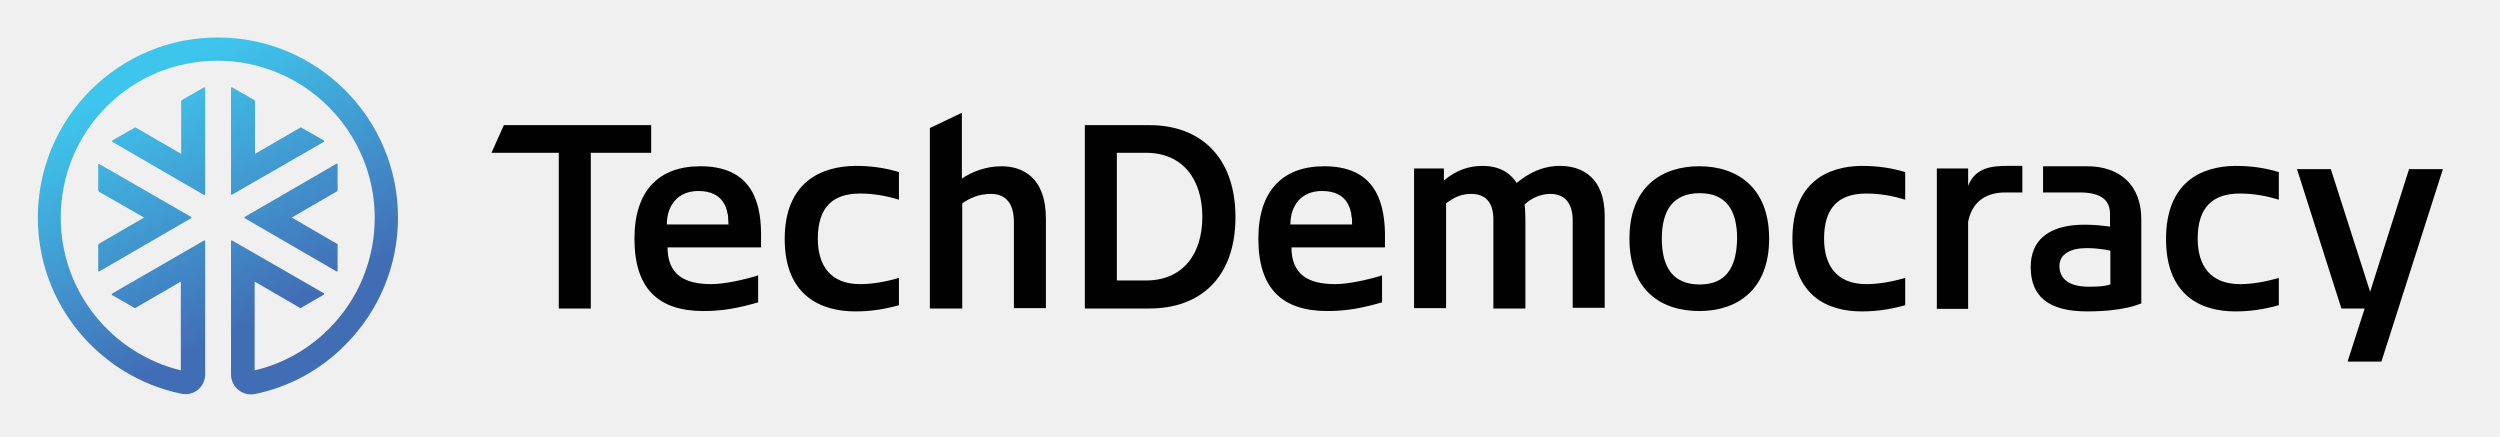
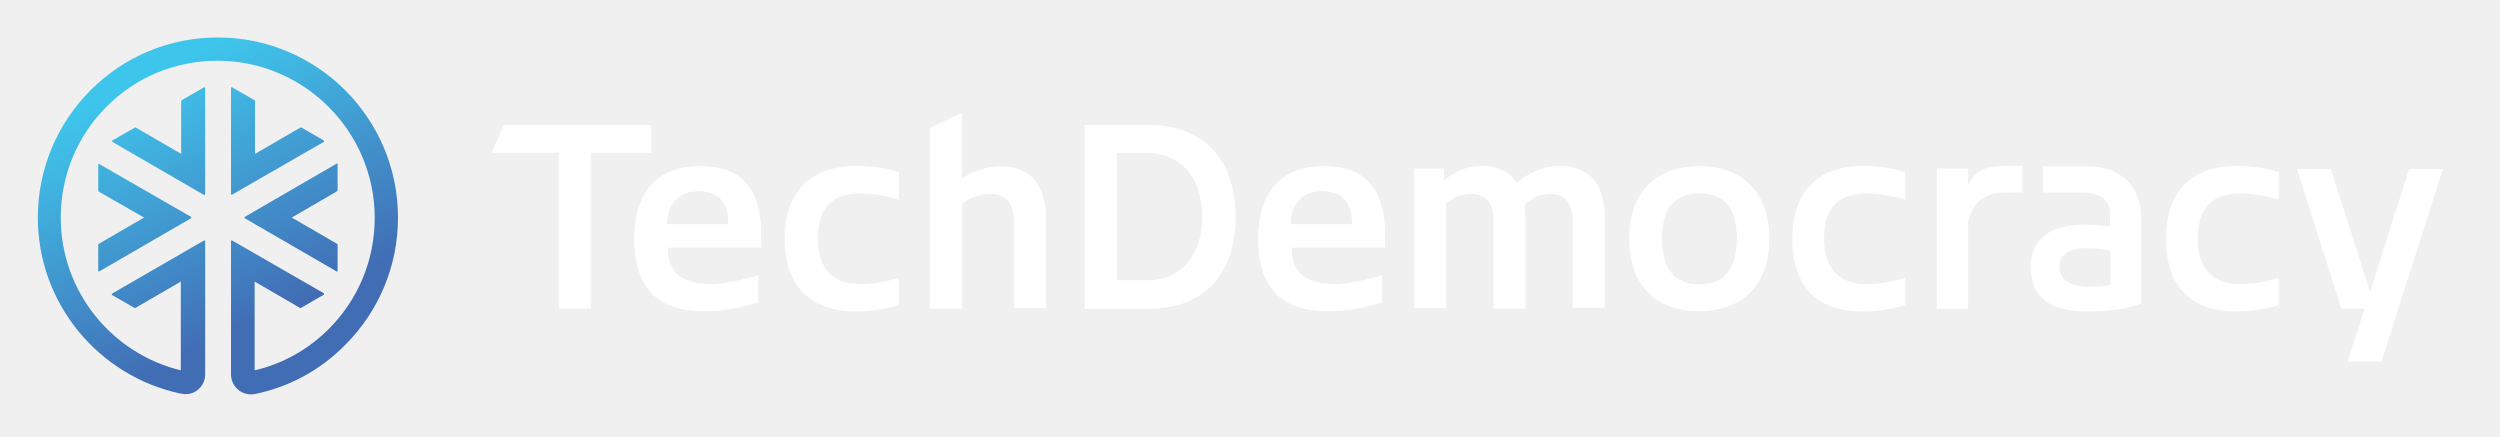
<svg xmlns="http://www.w3.org/2000/svg" xmlns:xlink="http://www.w3.org/1999/xlink" version="1.1" id="Layer_1" x="0px" y="0px" viewBox="0 0 687.2 120" style="enable-background:new 0 0 687.2 120;" xml:space="preserve">
  <style type="text/css">
	.st0{display:none;}
	.st1{display:inline;}
	.st2{fill:#010101;}
	
- 		.st3{clip-path:url(#SVGID_00000165938245997289262210000013939152683516139433_);fill:url(#SVGID_00000123427960638859178290000009133244189969192864_);}
+ 		.st3{clip-path:url(#SVGID_00000091001879392966766150000018030916331187489965_);fill:url(#SVGID_00000023266801395177356470000002436089565997660319_);}
	
- 		.st4{clip-path:url(#SVGID_00000154389819256947911840000002913199377503888042_);fill:url(#SVGID_00000086677098391873052410000014727568815435105970_);}
- 	.st5{clip-path:url(#SVGID_00000163766759240400162130000007058377199848180891_);fill:#010101;}
- 	.st6{clip-path:url(#SVGID_00000152223553004698251800000003229227341864594313_);fill:#010101;}
- 	.st7{clip-path:url(#SVGID_00000134936261987778227280000013482369286051135881_);fill:#010101;}
- 	.st8{clip-path:url(#SVGID_00000069359126482369037260000001574947278259410836_);fill:#010101;}
+ 		.st4{clip-path:url(#SVGID_00000179616211411135388630000016876446114978965130_);fill:url(#SVGID_00000087409701699915964780000012031690767366503042_);}
+ 	.st5{fill:#FFFFFF;}
+ 	.st6{clip-path:url(#SVGID_00000155132710084347895170000001109306273783831190_);fill:#FFFFFF;}
+ 	.st7{clip-path:url(#SVGID_00000106141694909131060730000015770268937049251507_);fill:#FFFFFF;}
+ 	.st8{clip-path:url(#SVGID_00000162330349546184841840000005680900509583219350_);fill:#FFFFFF;}
+ 	.st9{clip-path:url(#SVGID_00000180353754602248584740000004081904587870501775_);fill:#FFFFFF;}
</style>
  <g class="st0">
    <g class="st1">
      <path class="st2" d="M155.1,35.6c4.1,0,8.4,0.4,13.2,1.7v7.9c-3-1-7.8-2.1-11.6-2.1c-9.6,0-15.6,4.8-15.6,17.8    c0,13.8,7,18.4,15.1,18.4c3.9,0,8.4-0.9,12.3-2.4v7.8c-4.3,1.5-9.5,2.1-13.3,2.1c-15.5,0-22.9-9.6-22.9-25.7    C132.3,45.5,140.1,35.6,155.1,35.6z" />
      <path class="st2" d="M193.1,47.6c10.3,0,18.9,5.8,18.9,19.6s-8.6,19.6-18.9,19.6c-10.3,0-18.9-5.6-18.9-19.6    C174.2,53.3,182.8,47.6,193.1,47.6z M193.2,79.6c7.2,0,10.1-4.6,10.1-12.4c0-7.7-3-12.3-10.1-12.3c-7.2,0-10.3,4.6-10.3,12.3    C182.9,75,185.9,79.6,193.2,79.6z" />
-       <path class="st2" d="M279.2,84.4c-5,1.5-9.4,2.4-14.7,2.4c-12.3,0-18.7-6.1-18.7-19.6c0-13.1,6.7-19.6,17.8-19.6    c13.1,0,16.3,8.7,16.3,18v3.9h-25.3c0.1,7.2,4.4,10,11.8,10c3.5,0,8.6-1,12.7-2.3V84.4z M271.2,63.4c-0.1-4.1-1.2-9.1-8.2-9.1    c-5.7,0-8.6,4.1-8.6,9.1H271.2z" />
+       <path class="st2" d="M279.2,84.4c-5,1.5-9.4,2.4-14.7,2.4c-12.3,0-18.7-6.1-18.7-19.6c0-13.1,6.7-19.6,17.8-19.6    c13.1,0,16.3,8.7,16.3,18v3.9h-25.3c0.1,7.2,4.4,10,11.8,10c3.5,0,8.6-1,12.7-2.3v7.2H279.2z M271.2,63.4    c-0.1-4.1-1.2-9.1-8.2-9.1c-5.7,0-8.6,4.1-8.6,9.1H271.2z" />
      <path class="st2" d="M297.1,86h-8.4V33.5h8.4V86z" />
      <path class="st2" d="M316.2,86h-8.4V33.5h8.4V86z" />
      <path class="st2" d="M335.4,43.4h-8.7V35h8.7V43.4z M335.3,86h-8.5V48.4h8.5V86z" />
      <path class="st2" d="M360.5,47.6c4.3,0,23.5,0,23.5,0l-2.9,6.8c0,0-4.8,0-7.4,0c1.9,1.6,3,4,3,7c0,9.7-8.1,12.5-16.3,12.5    c-1.6,0-3.2-0.1-4.7-0.3c-0.6,0.8-1.1,1.9-1.1,3.1c0,1.5,0.8,2.7,3,2.7h11.2c6,0,11.6,1.8,11.6,9.6c0,8.2-7.4,11.9-20.4,11.9    c-11.1,0-16.2-3-16.2-9c0-3.4,1.4-6.6,6.3-8.3v-0.3c-2-1.2-3-3.2-3-5c0-2.2,1.2-4.7,3.5-6.5c-3.9-1.9-6.3-5.4-6.3-10.6    C344.3,52.8,350.4,47.6,360.5,47.6z M357.9,86c-3.3,0.5-5.5,2-5.5,5c0,3.4,2.9,4.1,8.6,4.1c6.9,0,10.5-1.2,10.5-5.2    c0-2.6-1.8-3.9-4.7-3.9H357.9z M360.6,54.2c-5.5,0-7.7,2.8-7.7,7s2.2,6.9,7.7,6.9c5.4,0,7.6-2.5,7.6-7    C368.3,56.9,366,54.2,360.6,54.2z" />
-       <path class="st2" d="M419.8,84.4c-5,1.5-9.4,2.4-14.7,2.4c-12.3,0-18.7-6.1-18.7-19.6c0-13.1,6.7-19.6,17.8-19.6    c13.1,0,16.3,8.7,16.3,18v3.9h-25.3c0.1,7.2,4.4,10,11.8,10c3.5,0,8.6-1,12.7-2.3V84.4z M411.9,63.4c-0.1-4.1-1.2-9.1-8.2-9.1    c-5.7,0-8.6,4.1-8.6,9.1H411.9z" />
-       <path class="st2" d="M453.5,86V62.8c0-5.6-3.1-7.5-6.8-7.5c-3.1,0-5.4,0.6-9.2,2.7V86h-8.4V48.4h7.8c0,0,0,3.3,0,3.3    c3.5-2.4,8.1-4.1,12.3-4.1c6.8,0,12.6,2.9,12.6,13.8V86H453.5z" />
-       <path class="st2" d="M230.7,54.5v18.7c0,3.8,0.6,6.5,4.1,6.5c1.4,0,3.2-0.6,4.7-1.1l1.1,6.3c-2.1,1.3-5.3,2.1-8.2,2.1    c-7.1,0-10.2-4.3-10.2-12.5V54.5h-6.1v-7.1h6.1v-10l8.5-4v14.1h9.1v7.1H230.7z" />
-       <path class="st2" d="M482.6,54.5v18.7c0,3.8,0.6,6.5,4.1,6.5c1.4,0,3.2-0.6,4.7-1.1l1.1,6.3c-2.1,1.3-5.3,2.1-8.2,2.1    c-7.1,0-10.2-4.3-10.2-12.5V54.5H468v-7.1h6.1v-10l8.5-4v14.1h9.1v7.1H482.6z" />
+       <path class="st2" d="M419.8,84.4c-5,1.5-9.4,2.4-14.7,2.4c-12.3,0-18.7-6.1-18.7-19.6c0-13.1,6.7-19.6,17.8-19.6    c13.1,0,16.3,8.7,16.3,18v3.9h-25.3c0.1,7.2,4.4,10,11.8,10c3.5,0,8.6-1,12.7-2.3v7.2H419.8z M411.9,63.4    c-0.1-4.1-1.2-9.1-8.2-9.1c-5.7,0-8.6,4.1-8.6,9.1H411.9z" />
+       <path class="st2" d="M453.5,86V62.8c0-5.6-3.1-7.5-6.8-7.5c-3.1,0-5.4,0.6-9.2,2.7v28h-8.4V48.4h7.8v3.3c3.5-2.4,8.1-4.1,12.3-4.1    c6.8,0,12.6,2.9,12.6,13.8V86H453.5z" />
+       <path class="st2" d="M230.7,54.5v18.7c0,3.8,0.6,6.5,4.1,6.5c1.4,0,3.2-0.6,4.7-1.1l1.1,6.3c-2.1,1.3-5.3,2.1-8.2,2.1    c-7.1,0-10.2-4.3-10.2-12.5v-20h-6.1v-7.1h6.1v-10l8.5-4v14.1h9.1v7.1L230.7,54.5L230.7,54.5z" />
+       <path class="st2" d="M482.6,54.5v18.7c0,3.8,0.6,6.5,4.1,6.5c1.4,0,3.2-0.6,4.7-1.1l1.1,6.3c-2.1,1.3-5.3,2.1-8.2,2.1    c-7.1,0-10.2-4.3-10.2-12.5v-20H468v-7.1h6.1v-10l8.5-4v14.1h9.1v7.1L482.6,54.5L482.6,54.5z" />
    </g>
    <g class="st1">
-       <defs>
-         <path id="SVGID_1_" d="M36.6,36.9c-0.1-0.1-0.1-0.3,0-0.4l3.5-6c0.1-0.1,0.3-0.1,0.4,0l14.4,24.9c0.1,0.1,0,0.3-0.2,0.3H25.9     c-0.2,0-0.3-0.2-0.2-0.3l3.5-6c0.1-0.1,0.2-0.2,0.4-0.2h14.2L36.6,36.9z M61.1,79.3l7.1,12.3c0.1,0.1,0.2,0.2,0.4,0.2h6.9     c0.2,0,0.3-0.2,0.2-0.3L61.3,66.5c-0.1-0.1-0.3-0.1-0.4,0L46.5,91.4c-0.1,0.1,0,0.3,0.2,0.3h6.9c0.1,0,0.3-0.1,0.4-0.2L61.1,79.3     z M68.2,26.9l-7.1,12.3L54,26.9c-0.1-0.1-0.2-0.2-0.4-0.2h-6.9c-0.2,0-0.3,0.2-0.2,0.3l14.4,24.9c0.1,0.1,0.3,0.1,0.4,0L75.6,27     c0.1-0.1,0-0.3-0.2-0.3h-6.9C68.4,26.6,68.2,26.7,68.2,26.9z M54.6,62.7H25.9c-0.2,0-0.3,0.2-0.2,0.3l3.5,6     c0.1,0.1,0.2,0.2,0.4,0.2h14.2l-7.1,12.3c-0.1,0.1-0.1,0.3,0,0.4l3.5,6c0.1,0.1,0.3,0.1,0.4,0L54.8,63     C54.9,62.9,54.8,62.7,54.6,62.7z M103.7,62.7L103.7,62.7H67.5c-0.2,0-0.3,0.2-0.2,0.3l14.4,24.9c0.1,0.1,0.3,0.1,0.4,0l3.5-6     c0.1-0.1,0.1-0.3,0-0.4l-7.1-12.3h24.1c-4.5,18.7-21.4,32.6-41.5,32.6c-11.4,0-22.1-4.4-30.2-12.5c-8.1-8.1-12.5-18.8-12.5-30.2     c0-23.5,19.1-42.7,42.7-42.7c11.4,0,22.1,4.4,30.2,12.5c5.6,5.6,9.5,12.6,11.3,20.1H78.4l7.1-12.3c0.1-0.1,0.1-0.3,0-0.4l-3.5-6     c-0.1-0.1-0.3-0.1-0.4,0L67.3,55.4c-0.1,0.1,0,0.3,0.2,0.3h36.1h0.1c3.4,0,6-3.2,5.3-6.5l0,0c-1.9-9.2-6.5-17.7-13.3-24.6     c-9.2-9.2-21.5-14.3-34.6-14.3c-27,0-48.9,21.9-48.9,48.9c0,0,0,0,0,0c0,13.1,5.1,25.3,14.3,34.6c9.2,9.2,21.5,14.3,34.6,14.3     c23.5,0,43.2-16.7,47.9-38.9c0,0,0,0,0-0.1C109.7,65.8,107.1,62.7,103.7,62.7z" />
-       </defs>
-       <clipPath id="SVGID_00000070110293184379034680000000665125189737344405_">
-         <use xlink:href="#SVGID_1_" style="overflow:visible;" />
-       </clipPath>
-       <linearGradient id="SVGID_00000111878435931559426120000014806150765550348437_" gradientUnits="userSpaceOnUse" x1="82.823" y1="102.511" x2="40.794" y2="20.802">
-         <stop offset="1.146489e-03" style="stop-color:#D61E41" />
-         <stop offset="0.278" style="stop-color:#ED1847" />
-         <stop offset="0.973" style="stop-color:#F47C6F" />
-       </linearGradient>
-       <rect x="11.8" y="10.1" style="clip-path:url(#SVGID_00000070110293184379034680000000665125189737344405_);fill:url(#SVGID_00000111878435931559426120000014806150765550348437_);" width="97.4" height="98.2" />
+       <g>
+         <defs>
+           <path id="SVGID_1_" d="M36.6,36.9c-0.1-0.1-0.1-0.3,0-0.4l3.5-6c0.1-0.1,0.3-0.1,0.4,0l14.4,24.9c0.1,0.1,0,0.3-0.2,0.3H25.9      c-0.2,0-0.3-0.2-0.2-0.3l3.5-6c0.1-0.1,0.2-0.2,0.4-0.2h14.2L36.6,36.9z M61.1,79.3l7.1,12.3c0.1,0.1,0.2,0.2,0.4,0.2h6.9      c0.2,0,0.3-0.2,0.2-0.3l-14.4-25c-0.1-0.1-0.3-0.1-0.4,0L46.5,91.4c-0.1,0.1,0,0.3,0.2,0.3h6.9c0.1,0,0.3-0.1,0.4-0.2L61.1,79.3      z M68.2,26.9l-7.1,12.3L54,26.9c-0.1-0.1-0.2-0.2-0.4-0.2h-6.9c-0.2,0-0.3,0.2-0.2,0.3l14.4,24.9c0.1,0.1,0.3,0.1,0.4,0L75.6,27      c0.1-0.1,0-0.3-0.2-0.3h-6.9C68.4,26.6,68.2,26.7,68.2,26.9z M54.6,62.7H25.9c-0.2,0-0.3,0.2-0.2,0.3l3.5,6      c0.1,0.1,0.2,0.2,0.4,0.2h14.2l-7.1,12.3c-0.1,0.1-0.1,0.3,0,0.4l3.5,6c0.1,0.1,0.3,0.1,0.4,0L54.8,63      C54.9,62.9,54.8,62.7,54.6,62.7z M103.7,62.7L103.7,62.7H67.5c-0.2,0-0.3,0.2-0.2,0.3l14.4,24.9c0.1,0.1,0.3,0.1,0.4,0l3.5-6      c0.1-0.1,0.1-0.3,0-0.4l-7.1-12.3h24.1c-4.5,18.7-21.4,32.6-41.5,32.6c-11.4,0-22.1-4.4-30.2-12.5S18.4,70.5,18.4,59.1      c0-23.5,19.1-42.7,42.7-42.7c11.4,0,22.1,4.4,30.2,12.5c5.6,5.6,9.5,12.6,11.3,20.1H78.4l7.1-12.3c0.1-0.1,0.1-0.3,0-0.4l-3.5-6      c-0.1-0.1-0.3-0.1-0.4,0L67.3,55.4c-0.1,0.1,0,0.3,0.2,0.3h36.1h0.1c3.4,0,6-3.2,5.3-6.5l0,0c-1.9-9.2-6.5-17.7-13.3-24.6      c-9.2-9.2-21.5-14.3-34.6-14.3c-27,0-48.9,21.9-48.9,48.9l0,0c0,13.1,5.1,25.3,14.3,34.6c9.2,9.2,21.5,14.3,34.6,14.3      c23.5,0,43.2-16.7,47.9-38.9c0,0,0,0,0-0.1C109.7,65.8,107.1,62.7,103.7,62.7z" />
+         </defs>
+         <clipPath id="SVGID_00000093881643849766004320000013754963784926672561_">
+           <use xlink:href="#SVGID_1_" style="overflow:visible;" />
+         </clipPath>
+         <linearGradient id="SVGID_00000057108514632339675220000000659632294871937681_" gradientUnits="userSpaceOnUse" x1="82.788" y1="19.471" x2="40.758" y2="101.18" gradientTransform="matrix(1 0 0 -1 0 122)">
+           <stop offset="1.146489e-03" style="stop-color:#D61E41" />
+           <stop offset="0.278" style="stop-color:#ED1847" />
+           <stop offset="0.973" style="stop-color:#F47C6F" />
+         </linearGradient>
+         <rect x="11.8" y="10.1" style="clip-path:url(#SVGID_00000093881643849766004320000013754963784926672561_);fill:url(#SVGID_00000057108514632339675220000000659632294871937681_);" width="97.4" height="98.2" />
+       </g>
    </g>
  </g>
  <g>
    <g>
-       <defs>
-         <path id="SVGID_00000034050295173559232430000000680865961039544721_" d="M82.5,35.1c0.1-0.1,0.3-0.1,0.4,0l6.1,3.5     c0.1,0.1,0.1,0.3,0,0.4L63.8,53.5c-0.1,0.1-0.3,0-0.3-0.2V24.2c0-0.2,0.2-0.3,0.3-0.2l6.1,3.5c0.1,0.1,0.2,0.2,0.2,0.4v14.4     L82.5,35.1z M39.6,59.8L27.2,67c-0.1,0.1-0.2,0.2-0.2,0.4v7c0,0.2,0.2,0.3,0.3,0.2L52.5,60c0.1-0.1,0.1-0.3,0-0.4L27.3,45.1     c-0.1-0.1-0.3,0-0.3,0.2v7c0,0.1,0.1,0.3,0.2,0.4L39.6,59.8z M92.6,67l-12.4-7.2l12.4-7.2c0.1-0.1,0.2-0.2,0.2-0.4v-7     c0-0.2-0.2-0.3-0.3-0.2L67.3,59.6c-0.1,0.1-0.1,0.3,0,0.4l25.2,14.6c0.1,0.1,0.3,0,0.3-0.2v-7C92.9,67.2,92.8,67.1,92.6,67z      M56.4,53.3V24.2c0-0.2-0.2-0.3-0.3-0.2L50,27.5c-0.1,0.1-0.2,0.2-0.2,0.4v14.4l-12.4-7.2c-0.1-0.1-0.3-0.1-0.4,0l-6.1,3.5     c-0.1,0.1-0.1,0.3,0,0.4l25.2,14.6C56.2,53.6,56.4,53.5,56.4,53.3z M56.4,102.9L56.4,102.9V66.3c0-0.2-0.2-0.3-0.3-0.2L30.8,80.7     c-0.1,0.1-0.1,0.3,0,0.4l6.1,3.5c0.1,0.1,0.3,0.1,0.4,0l12.4-7.2v24.4c-18.9-4.6-33-21.6-33-42c0-11.5,4.5-22.4,12.6-30.5     c8.2-8.2,19-12.6,30.5-12.6c23.8,0,43.2,19.4,43.2,43.2c0,11.5-4.5,22.4-12.6,30.5c-5.7,5.7-12.7,9.6-20.4,11.4V77.4l12.4,7.2     c0.1,0.1,0.3,0.1,0.4,0L89,81c0.1-0.1,0.1-0.3,0-0.4L63.8,66.1c-0.1-0.1-0.3,0-0.3,0.2v36.5v0.1c0,3.5,3.2,6.1,6.6,5.4l0,0     c9.3-1.9,17.9-6.5,24.8-13.5c9.3-9.3,14.5-21.8,14.5-35c0-27.3-22.2-49.5-49.5-49.5c0,0,0,0,0,0c-13.2,0-25.6,5.1-35,14.5     c-9.3,9.3-14.5,21.8-14.5,35c0,23.8,16.9,43.7,39.3,48.4c0,0,0,0,0.1,0C53.2,109,56.4,106.4,56.4,102.9z" />
-       </defs>
-       <clipPath id="SVGID_00000021803275388167708420000017407872357251178135_">
-         <use xlink:href="#SVGID_00000034050295173559232430000000680865961039544721_" style="overflow:visible;" />
-       </clipPath>
-       <linearGradient id="SVGID_00000149368729622881221250000001745722297106898083_" gradientUnits="userSpaceOnUse" x1="82.491" y1="105.818" x2="41.33" y2="21.05">
-         <stop offset="0.22" style="stop-color:#416DB5" />
-         <stop offset="0.56" style="stop-color:#4194CD" />
-         <stop offset="0.857" style="stop-color:#40B6E2" />
-         <stop offset="1" style="stop-color:#3EC5EC" />
-       </linearGradient>
-       <rect x="10.2" y="10.1" style="clip-path:url(#SVGID_00000021803275388167708420000017407872357251178135_);fill:url(#SVGID_00000149368729622881221250000001745722297106898083_);" width="99.3" height="98.4" />
+       <g>
+         <defs>
+           <path id="SVGID_00000114051598340832585460000012466313458999569025_" d="M82.5,35.1c0.1-0.1,0.3-0.1,0.4,0l6.1,3.5      c0.1,0.1,0.1,0.3,0,0.4L63.8,53.5c-0.1,0.1-0.3,0-0.3-0.2V24.2c0-0.2,0.2-0.3,0.3-0.2l6.1,3.5c0.1,0.1,0.2,0.2,0.2,0.4v14.4      L82.5,35.1z M39.6,59.8L27.2,67c-0.1,0.1-0.2,0.2-0.2,0.4v7c0,0.2,0.2,0.3,0.3,0.2L52.5,60c0.1-0.1,0.1-0.3,0-0.4L27.3,45.1      c-0.1-0.1-0.3,0-0.3,0.2v7c0,0.1,0.1,0.3,0.2,0.4L39.6,59.8z M92.6,67l-12.4-7.2l12.4-7.2c0.1-0.1,0.2-0.2,0.2-0.4v-7      c0-0.2-0.2-0.3-0.3-0.2L67.3,59.6c-0.1,0.1-0.1,0.3,0,0.4l25.2,14.6c0.1,0.1,0.3,0,0.3-0.2v-7C92.9,67.2,92.8,67.1,92.6,67z       M56.4,53.3V24.2c0-0.2-0.2-0.3-0.3-0.2L50,27.5c-0.1,0.1-0.2,0.2-0.2,0.4v14.4l-12.4-7.2c-0.1-0.1-0.3-0.1-0.4,0l-6.1,3.5      c-0.1,0.1-0.1,0.3,0,0.4l25.2,14.6C56.2,53.6,56.4,53.5,56.4,53.3z M56.4,102.9L56.4,102.9V66.3c0-0.2-0.2-0.3-0.3-0.2      L30.8,80.7c-0.1,0.1-0.1,0.3,0,0.4l6.1,3.5c0.1,0.1,0.3,0.1,0.4,0l12.4-7.2v24.4c-18.9-4.6-33-21.6-33-42      c0-11.5,4.5-22.4,12.6-30.5c8.2-8.2,19-12.6,30.5-12.6c23.8,0,43.2,19.4,43.2,43.2c0,11.5-4.5,22.4-12.6,30.5      c-5.7,5.7-12.7,9.6-20.4,11.4V77.4l12.4,7.2c0.1,0.1,0.3,0.1,0.4,0L89,81c0.1-0.1,0.1-0.3,0-0.4L63.8,66.1      c-0.1-0.1-0.3,0-0.3,0.2v36.5v0.1c0,3.5,3.2,6.1,6.6,5.4l0,0c9.3-1.9,17.9-6.5,24.8-13.5c9.3-9.3,14.5-21.8,14.5-35      c0-27.3-22.2-49.5-49.5-49.5l0,0c-13.2,0-25.6,5.1-35,14.5c-9.3,9.3-14.5,21.8-14.5,35c0,23.8,16.9,43.7,39.3,48.4      c0,0,0,0,0.1,0C53.2,109,56.4,106.4,56.4,102.9z" />
+         </defs>
+         <clipPath id="SVGID_00000016796301066450327410000014824086394819386543_">
+           <use xlink:href="#SVGID_00000114051598340832585460000012466313458999569025_" style="overflow:visible;" />
+         </clipPath>
+         <linearGradient id="SVGID_00000181770086883110460840000008158509246633638812_" gradientUnits="userSpaceOnUse" x1="82.448" y1="16.161" x2="41.287" y2="100.929" gradientTransform="matrix(1 0 0 -1 0 122)">
+           <stop offset="0.22" style="stop-color:#416DB5" />
+           <stop offset="0.56" style="stop-color:#4194CD" />
+           <stop offset="0.857" style="stop-color:#40B6E2" />
+           <stop offset="1" style="stop-color:#3EC5EC" />
+         </linearGradient>
+         <rect x="10.2" y="10.1" style="clip-path:url(#SVGID_00000016796301066450327410000014824086394819386543_);fill:url(#SVGID_00000181770086883110460840000008158509246633638812_);" width="99.3" height="98.4" />
+       </g>
    </g>
    <g>
-       <polygon class="st2" points="179,34.4 138.5,34.4 135.1,42 153.6,42 153.6,84.8 162.4,84.8 162.4,42 179,42   " />
+       <polygon class="st5" points="179,34.4 138.5,34.4 135.1,42 153.6,42 153.6,84.8 162.4,84.8 162.4,42 179,42   " />
      <g>
-         <defs>
-           <path id="SVGID_00000160192060633306345620000003423895893954260887_" d="M192.5,45.7c-11.3,0-18.1,6.6-18.1,19.9      c0,13.8,6.6,19.9,19,19.9c5.4,0,9.9-0.9,15-2.4v-7.4c-4.2,1.3-9.4,2.4-12.9,2.4c-7.6,0-12-2.8-12-10.1h25.7V64      C209.1,54.5,205.9,45.7,192.5,45.7z M183.3,61.7c0-5.1,2.9-9.2,8.7-9.2c7.1,0,8.3,5,8.3,9.2H183.3z" />
-         </defs>
-         <use xlink:href="#SVGID_00000160192060633306345620000003423895893954260887_" style="overflow:visible;fill:#010101;" />
-         <clipPath id="SVGID_00000017518069075625962570000003972037523500640405_">
-           <use xlink:href="#SVGID_00000160192060633306345620000003423895893954260887_" style="overflow:visible;" />
-         </clipPath>
-         <path style="clip-path:url(#SVGID_00000017518069075625962570000003972037523500640405_);fill:#010101;" d="M192.2,52.5     c-5.8,0-8.7,4.1-8.7,9.2h17.1C200.4,57.5,199.3,52.5,192.2,52.5z" />
+         <g>
+           <path id="SVGID_00000160192060633306345620000003423895893954260887_" class="st5" d="M192.5,45.7c-11.3,0-18.1,6.6-18.1,19.9      c0,13.8,6.6,19.9,19,19.9c5.4,0,9.9-0.9,15-2.4v-7.4c-4.2,1.3-9.4,2.4-12.9,2.4c-7.6,0-12-2.8-12-10.1h25.7v-4      C209.1,54.5,205.9,45.7,192.5,45.7z M183.3,61.7c0-5.1,2.9-9.2,8.7-9.2c7.1,0,8.3,5,8.3,9.2H183.3z" />
+         </g>
+         <g>
+           <defs>
+             <path id="SVGID_00000141441963446710161640000004683317344209240981_" d="M192.5,45.7c-11.3,0-18.1,6.6-18.1,19.9       c0,13.8,6.6,19.9,19,19.9c5.4,0,9.9-0.9,15-2.4v-7.4c-4.2,1.3-9.4,2.4-12.9,2.4c-7.6,0-12-2.8-12-10.1h25.7v-4       C209.1,54.5,205.9,45.7,192.5,45.7z M183.3,61.7c0-5.1,2.9-9.2,8.7-9.2c7.1,0,8.3,5,8.3,9.2H183.3z" />
+           </defs>
+           <use xlink:href="#SVGID_00000141441963446710161640000004683317344209240981_" style="overflow:visible;fill:#FFFFFF;" />
+           <clipPath id="SVGID_00000090277431320799897630000003000884057953958528_">
+             <use xlink:href="#SVGID_00000141441963446710161640000004683317344209240981_" style="overflow:visible;" />
+           </clipPath>
+           <path style="clip-path:url(#SVGID_00000090277431320799897630000003000884057953958528_);fill:#FFFFFF;" d="M192.2,52.5      c-5.8,0-8.7,4.1-8.7,9.2h17.1C200.4,57.5,199.3,52.5,192.2,52.5z" />
+         </g>
      </g>
-       <path class="st2" d="M215.7,65.7c0,15.7,10.1,19.9,19.4,19.9c4.3,0,8-0.6,12-1.7v-7.5c-3.5,1-7.1,1.7-10.7,1.7    c-8.1,0-11.6-5.1-11.6-12.5c0-8.6,4.1-12.4,11.6-12.4c3.6,0,7.2,0.6,10.7,1.7v-7.6c-4-1.2-7.7-1.7-12-1.7    C225.8,45.7,215.7,50,215.7,65.7z" />
+       <path class="st5" d="M215.7,65.7c0,15.7,10.1,19.9,19.4,19.9c4.3,0,8-0.6,12-1.7v-7.5c-3.5,1-7.1,1.7-10.7,1.7    c-8.1,0-11.6-5.1-11.6-12.5c0-8.6,4.1-12.4,11.6-12.4c3.6,0,7.2,0.6,10.7,1.7v-7.6c-4-1.2-7.7-1.7-12-1.7    C225.8,45.7,215.7,50,215.7,65.7z" />
      <g>
-         <defs>
-           <path id="SVGID_00000050629583536405637150000017202287086442997127_" d="M316,34.4h-17.8v50.4H316c13.7,0,23.6-8.3,23.6-25.1      S329.7,34.4,316,34.4z M315,77.1h-8V42h8c10.2,0,15.5,7.4,15.5,17.6S325.2,77.1,315,77.1z" />
-         </defs>
-         <use xlink:href="#SVGID_00000050629583536405637150000017202287086442997127_" style="overflow:visible;fill:#010101;" />
-         <clipPath id="SVGID_00000111164942276210700250000007089388461708559761_">
-           <use xlink:href="#SVGID_00000050629583536405637150000017202287086442997127_" style="overflow:visible;" />
-         </clipPath>
-         <path style="clip-path:url(#SVGID_00000111164942276210700250000007089388461708559761_);fill:#010101;" d="M315,42h-8v35.1h8     c10.2,0,15.5-7.3,15.5-17.5S325.2,42,315,42z" />
+         <g>
+           <path id="SVGID_00000050629583536405637150000017202287086442997127_" class="st5" d="M316,34.4h-17.8v50.4H316      c13.7,0,23.6-8.3,23.6-25.1S329.7,34.4,316,34.4z M315,77.1h-8V42h8c10.2,0,15.5,7.4,15.5,17.6S325.2,77.1,315,77.1z" />
+         </g>
+         <g>
+           <defs>
+             <path id="SVGID_00000150809403143107545490000010262287030784704942_" d="M316,34.4h-17.8v50.4H316c13.7,0,23.6-8.3,23.6-25.1       S329.7,34.4,316,34.4z M315,77.1h-8V42h8c10.2,0,15.5,7.4,15.5,17.6S325.2,77.1,315,77.1z" />
+           </defs>
+           <use xlink:href="#SVGID_00000150809403143107545490000010262287030784704942_" style="overflow:visible;fill:#FFFFFF;" />
+           <clipPath id="SVGID_00000093895589524273396830000006538223635849325232_">
+             <use xlink:href="#SVGID_00000150809403143107545490000010262287030784704942_" style="overflow:visible;" />
+           </clipPath>
+           <path style="clip-path:url(#SVGID_00000093895589524273396830000006538223635849325232_);fill:#FFFFFF;" d="M315,42h-8v35.1h8      c10.2,0,15.5-7.3,15.5-17.5S325.2,42,315,42z" />
+         </g>
      </g>
      <g>
-         <defs>
-           <path id="SVGID_00000098220647123066889600000012988074829975153796_" d="M364,45.7c-11.3,0-18.1,6.6-18.1,19.9      c0,13.8,6.6,19.9,19,19.9c5.4,0,9.9-0.9,15-2.4v-7.4c-4.2,1.3-9.4,2.4-12.9,2.4c-7.6,0-12-2.8-12-10.1h25.7V64      C380.5,54.5,377.3,45.7,364,45.7z M354.7,61.7c0-5.1,2.9-9.2,8.7-9.2c7.1,0,8.3,5,8.3,9.2H354.7z" />
-         </defs>
-         <use xlink:href="#SVGID_00000098220647123066889600000012988074829975153796_" style="overflow:visible;fill:#010101;" />
-         <clipPath id="SVGID_00000057829629325053916790000003343421505815076793_">
-           <use xlink:href="#SVGID_00000098220647123066889600000012988074829975153796_" style="overflow:visible;" />
-         </clipPath>
-         <path style="clip-path:url(#SVGID_00000057829629325053916790000003343421505815076793_);fill:#010101;" d="M363.5,52.5     c-5.8,0-8.7,4.1-8.7,9.2h17.1C371.7,57.5,370.5,52.5,363.5,52.5z" />
+         <g>
+           <path id="SVGID_00000098220647123066889600000012988074829975153796_" class="st5" d="M364,45.7c-11.3,0-18.1,6.6-18.1,19.9      c0,13.8,6.6,19.9,19,19.9c5.4,0,9.9-0.9,15-2.4v-7.4c-4.2,1.3-9.4,2.4-12.9,2.4c-7.6,0-12-2.8-12-10.1h25.7v-4      C380.5,54.5,377.3,45.7,364,45.7z M354.7,61.7c0-5.1,2.9-9.2,8.7-9.2c7.1,0,8.3,5,8.3,9.2H354.7z" />
+         </g>
+         <g>
+           <defs>
+             <path id="SVGID_00000032615781939409824960000016286677923422633647_" d="M364,45.7c-11.3,0-18.1,6.6-18.1,19.9       c0,13.8,6.6,19.9,19,19.9c5.4,0,9.9-0.9,15-2.4v-7.4c-4.2,1.3-9.4,2.4-12.9,2.4c-7.6,0-12-2.8-12-10.1h25.7v-4       C380.5,54.5,377.3,45.7,364,45.7z M354.7,61.7c0-5.1,2.9-9.2,8.7-9.2c7.1,0,8.3,5,8.3,9.2H354.7z" />
+           </defs>
+           <use xlink:href="#SVGID_00000032615781939409824960000016286677923422633647_" style="overflow:visible;fill:#FFFFFF;" />
+           <clipPath id="SVGID_00000174589253261067332880000016899965301728919428_">
+             <use xlink:href="#SVGID_00000032615781939409824960000016286677923422633647_" style="overflow:visible;" />
+           </clipPath>
+           <path style="clip-path:url(#SVGID_00000174589253261067332880000016899965301728919428_);fill:#FFFFFF;" d="M363.5,52.5      c-5.8,0-8.7,4.1-8.7,9.2h17.1C371.7,57.5,370.5,52.5,363.5,52.5z" />
+         </g>
      </g>
      <g>
-         <defs>
-           <path id="SVGID_00000042712610109302541560000010678131750090700965_" d="M467.1,45.7c-10.5,0-19.2,5.8-19.2,19.9      c0,14.2,8.7,19.9,19.2,19.9c10.5,0,19.2-5.9,19.2-19.9S477.6,45.7,467.1,45.7z M467.2,78.2c-7.3,0-10.4-4.7-10.4-12.6      c0-7.8,3.1-12.5,10.4-12.5c7.3,0,10.3,4.7,10.3,12.5C477.4,73.6,474.4,78.2,467.2,78.2z" />
-         </defs>
-         <use xlink:href="#SVGID_00000042712610109302541560000010678131750090700965_" style="overflow:visible;fill:#010101;" />
-         <clipPath id="SVGID_00000178926974664325582700000018129912687993004449_">
-           <use xlink:href="#SVGID_00000042712610109302541560000010678131750090700965_" style="overflow:visible;" />
-         </clipPath>
-         <path style="clip-path:url(#SVGID_00000178926974664325582700000018129912687993004449_);fill:#010101;" d="M467.2,53.1     c-7.3,0-10.4,4.7-10.4,12.5c0,7.9,3.1,12.6,10.4,12.6c7.3,0,10.3-4.7,10.3-12.6C477.4,57.8,474.4,53.1,467.2,53.1z" />
+         <g>
+           <path id="SVGID_00000042712610109302541560000010678131750090700965_" class="st5" d="M467.1,45.7c-10.5,0-19.2,5.8-19.2,19.9      c0,14.2,8.7,19.9,19.2,19.9s19.2-5.9,19.2-19.9S477.6,45.7,467.1,45.7z M467.2,78.2c-7.3,0-10.4-4.7-10.4-12.6      c0-7.8,3.1-12.5,10.4-12.5s10.3,4.7,10.3,12.5C477.4,73.6,474.4,78.2,467.2,78.2z" />
+         </g>
+         <g>
+           <defs>
+             <path id="SVGID_00000050628964121976140320000005218924405504634270_" d="M467.1,45.7c-10.5,0-19.2,5.8-19.2,19.9       c0,14.2,8.7,19.9,19.2,19.9s19.2-5.9,19.2-19.9S477.6,45.7,467.1,45.7z M467.2,78.2c-7.3,0-10.4-4.7-10.4-12.6       c0-7.8,3.1-12.5,10.4-12.5s10.3,4.7,10.3,12.5C477.4,73.6,474.4,78.2,467.2,78.2z" />
+           </defs>
+           <use xlink:href="#SVGID_00000050628964121976140320000005218924405504634270_" style="overflow:visible;fill:#FFFFFF;" />
+           <clipPath id="SVGID_00000013875272230492283510000010379505443682557352_">
+             <use xlink:href="#SVGID_00000050628964121976140320000005218924405504634270_" style="overflow:visible;" />
+           </clipPath>
+           <path style="clip-path:url(#SVGID_00000013875272230492283510000010379505443682557352_);fill:#FFFFFF;" d="M467.2,53.1      c-7.3,0-10.4,4.7-10.4,12.5c0,7.9,3.1,12.6,10.4,12.6s10.3-4.7,10.3-12.6C477.4,57.8,474.4,53.1,467.2,53.1z" />
+         </g>
      </g>
-       <path class="st2" d="M492.7,65.7c0,15.7,9.8,19.9,19,19.9c4.3,0,8-0.6,12-1.7v-7.5c-3.5,1-7.1,1.7-10.7,1.7    c-8.1,0-11.6-5.1-11.6-12.5c0-8.6,4.1-12.4,11.6-12.4c3.6,0,7.2,0.6,10.7,1.7v-7.6c-4-1.2-7.7-1.7-12-1.7    C502.5,45.7,492.7,50,492.7,65.7z" />
+       <path class="st5" d="M492.7,65.7c0,15.7,9.8,19.9,19,19.9c4.3,0,8-0.6,12-1.7v-7.5c-3.5,1-7.1,1.7-10.7,1.7    c-8.1,0-11.6-5.1-11.6-12.5c0-8.6,4.1-12.4,11.6-12.4c3.6,0,7.2,0.6,10.7,1.7v-7.6c-4-1.2-7.7-1.7-12-1.7    C502.5,45.7,492.7,50,492.7,65.7z" />
      <g>
-         <defs>
-           <path id="SVGID_00000088091792390478290180000016956247627935500694_" d="M573.7,45.7c-3.3,0-12.1,0-12.1,0v7.2      c0,0,7.4,0,10.1,0c6.2,0,8.3,2.4,8.3,5.9v3.5c0,0-4.4-0.7-8.5-0.5c-8.5,0.4-13.3,4.3-13.3,11.6c0,8,4.8,12.2,15.5,12.2      c10.1,0,14.3-2,14.9-2.2l0-23.2C588.6,51.2,583,45.7,573.7,45.7z M580,78.2c0,0-1.5,0.7-6.3,0.6c-4.9-0.1-7.6-2.1-7.6-5.7      c0-3.3,3.1-4.9,7.5-4.9c3.6,0,6.5,0.7,6.5,0.7V78.2z" />
-         </defs>
-         <use xlink:href="#SVGID_00000088091792390478290180000016956247627935500694_" style="overflow:visible;fill:#010101;" />
-         <clipPath id="SVGID_00000133530816412462899590000002995371458203703171_">
-           <use xlink:href="#SVGID_00000088091792390478290180000016956247627935500694_" style="overflow:visible;" />
-         </clipPath>
+         <g>
+           <path id="SVGID_00000088091792390478290180000016956247627935500694_" class="st5" d="M573.7,45.7c-3.3,0-12.1,0-12.1,0v7.2      c0,0,7.4,0,10.1,0c6.2,0,8.3,2.4,8.3,5.9v3.5c0,0-4.4-0.7-8.5-0.5c-8.5,0.4-13.3,4.3-13.3,11.6c0,8,4.8,12.2,15.5,12.2      c10.1,0,14.3-2,14.9-2.2V60.2C588.6,51.2,583,45.7,573.7,45.7z M580,78.2c0,0-1.5,0.7-6.3,0.6c-4.9-0.1-7.6-2.1-7.6-5.7      c0-3.3,3.1-4.9,7.5-4.9c3.6,0,6.5,0.7,6.5,0.7v9.3H580z" />
+         </g>
      </g>
-       <path class="st2" d="M595.4,65.7c0,15.7,9.8,19.9,19,19.9c4.3,0,8-0.6,12-1.7v-7.5c-3.5,1-7.1,1.7-10.7,1.7    c-8.1,0-11.6-5.1-11.6-12.5c0-8.6,4.1-12.4,11.6-12.4c3.6,0,7.2,0.6,10.7,1.7v-7.6c-4-1.2-7.7-1.7-12-1.7    C605.2,45.7,595.4,50,595.4,65.7z" />
+       <path class="st5" d="M595.4,65.7c0,15.7,9.8,19.9,19,19.9c4.3,0,8-0.6,12-1.7v-7.5c-3.5,1-7.1,1.7-10.7,1.7    c-8.1,0-11.6-5.1-11.6-12.5c0-8.6,4.1-12.4,11.6-12.4c3.6,0,7.2,0.6,10.7,1.7v-7.6c-4-1.2-7.7-1.7-12-1.7    C605.2,45.7,595.4,50,595.4,65.7z" />
      <g>
-         <polygon class="st2" points="651.5,80.2 640.7,46.5 631.4,46.5 643.6,84.8 650,84.8 645.3,99.4 654.6,99.4 671.5,46.5      662.2,46.5    " />
+         <polygon class="st5" points="651.5,80.2 640.7,46.5 631.4,46.5 643.6,84.8 650,84.8 645.3,99.4 654.6,99.4 671.5,46.5      662.2,46.5    " />
      </g>
      <g>
-         <path class="st2" d="M555.9,45.7v7.2h-4.6c-4.6,0-9,1.8-10.3,8v24h-8.6V46.3h8.6v4.8c1.9-5,6.5-5.5,10.7-5.5H555.9z" />
+         <path class="st5" d="M555.9,45.7v7.2h-4.6c-4.6,0-9,1.8-10.3,8v24h-8.6V46.3h8.6v4.8c1.9-5,6.5-5.5,10.7-5.5h4.2V45.7z" />
      </g>
-       <path class="st2" d="M410.5,84.8V60.3c0-4.7-2.2-7-6.1-7c-2.6,0-4.7,0.9-6.9,2.6v28.8h-8.8V46.3h8.2l0,3.3c0,0,0,0,0,0    c3.4-2.8,6.8-4,10.6-4c4.3,0,7.4,1.6,9.4,4.7c3.1-2.6,7-4.7,11.9-4.7c6,0,12.3,3.1,12.3,13.8v25.2h-8.8V60.5c0-4-1.7-7.2-6.1-7.2    c-2.8,0-5.3,1.2-7.1,2.9c0.1,0.8,0.2,2.7,0.2,4.2v24.4H410.5z" />
-       <path class="st2" d="M264.4,84.8h-8.8l0-49.6l8.8-4.2v18.1c2.7-1.9,6.7-3.4,10.9-3.4c5.5,0,12.2,2.8,12.2,14.4v24.6h-8.8V61    c0-4.9-2.1-7.7-6.3-7.7c-3.4,0-5.9,1.2-7.9,2.6V84.8z" />
+       <path class="st5" d="M410.5,84.8V60.3c0-4.7-2.2-7-6.1-7c-2.6,0-4.7,0.9-6.9,2.6v28.8h-8.8V46.3h8.2v3.3l0,0c3.4-2.8,6.8-4,10.6-4    c4.3,0,7.4,1.6,9.4,4.7c3.1-2.6,7-4.7,11.9-4.7c6,0,12.3,3.1,12.3,13.8v25.2h-8.8V60.5c0-4-1.7-7.2-6.1-7.2    c-2.8,0-5.3,1.2-7.1,2.9c0.1,0.8,0.2,2.7,0.2,4.2v24.4H410.5z" />
+       <path class="st5" d="M264.4,84.8h-8.8V35.2l8.8-4.2v18.1c2.7-1.9,6.7-3.4,10.9-3.4c5.5,0,12.2,2.8,12.2,14.4v24.6h-8.8V61    c0-4.9-2.1-7.7-6.3-7.7c-3.4,0-5.9,1.2-7.9,2.6v28.9H264.4z" />
    </g>
  </g>
</svg>
